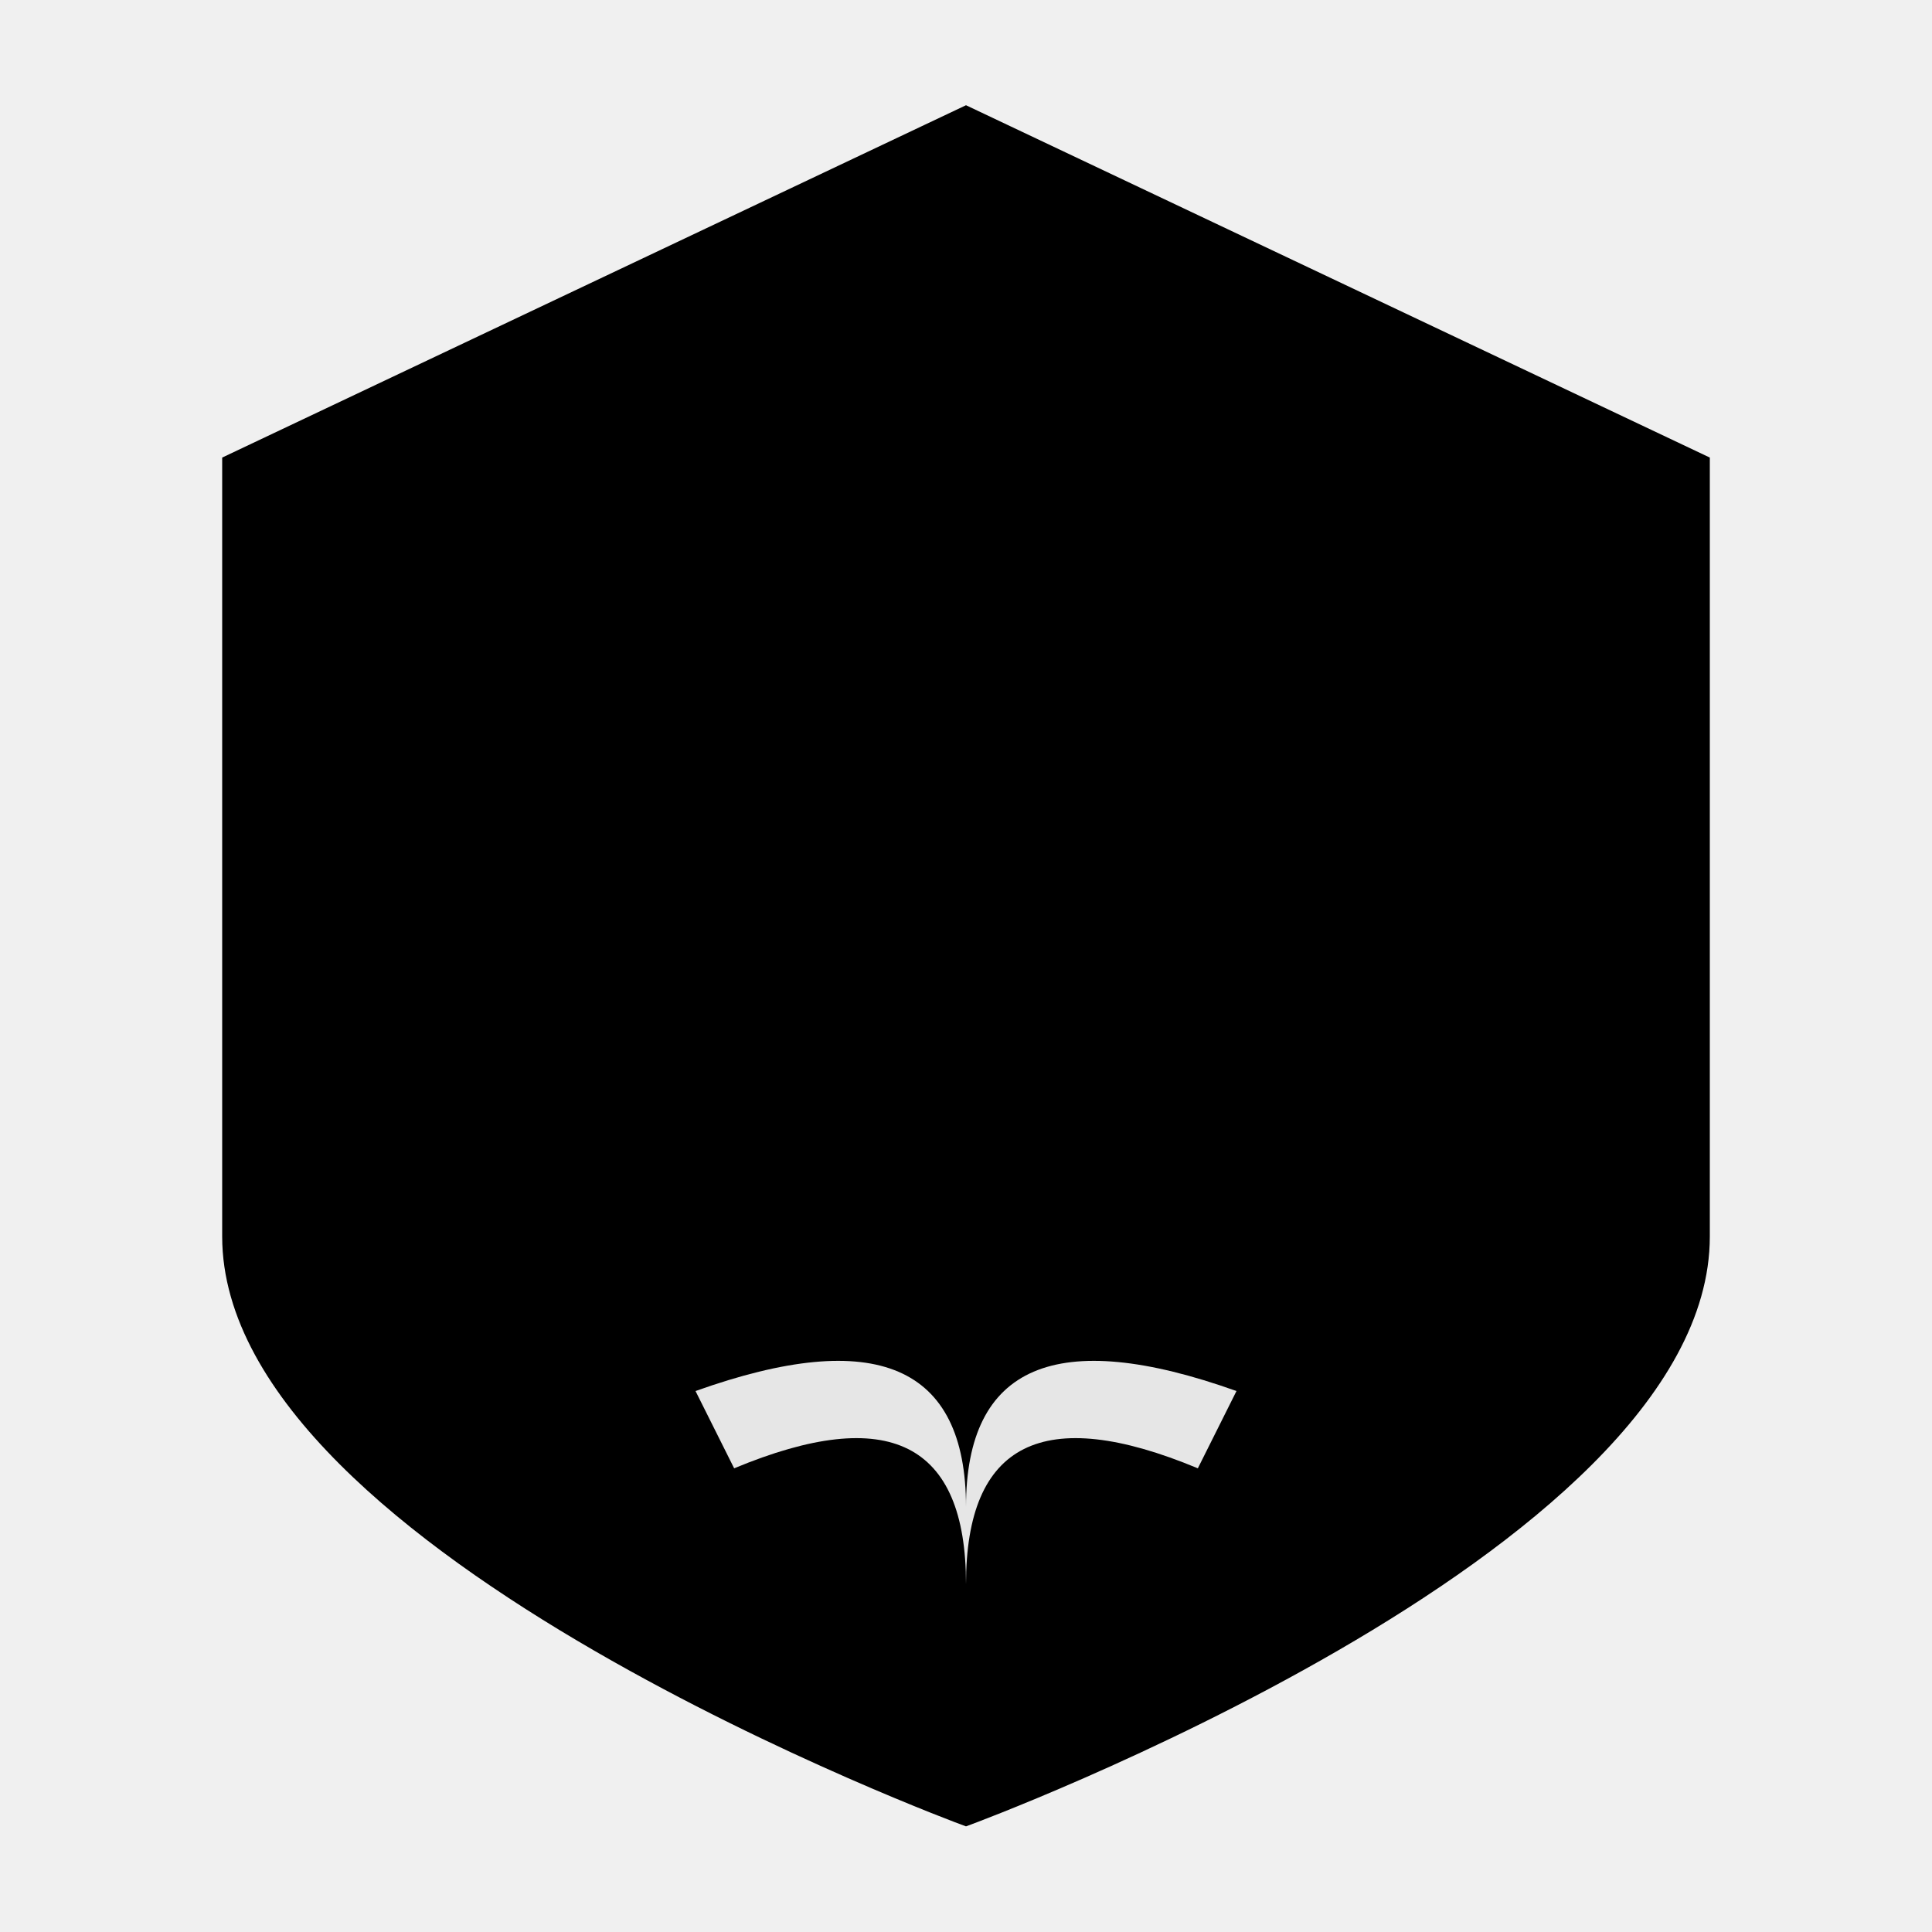
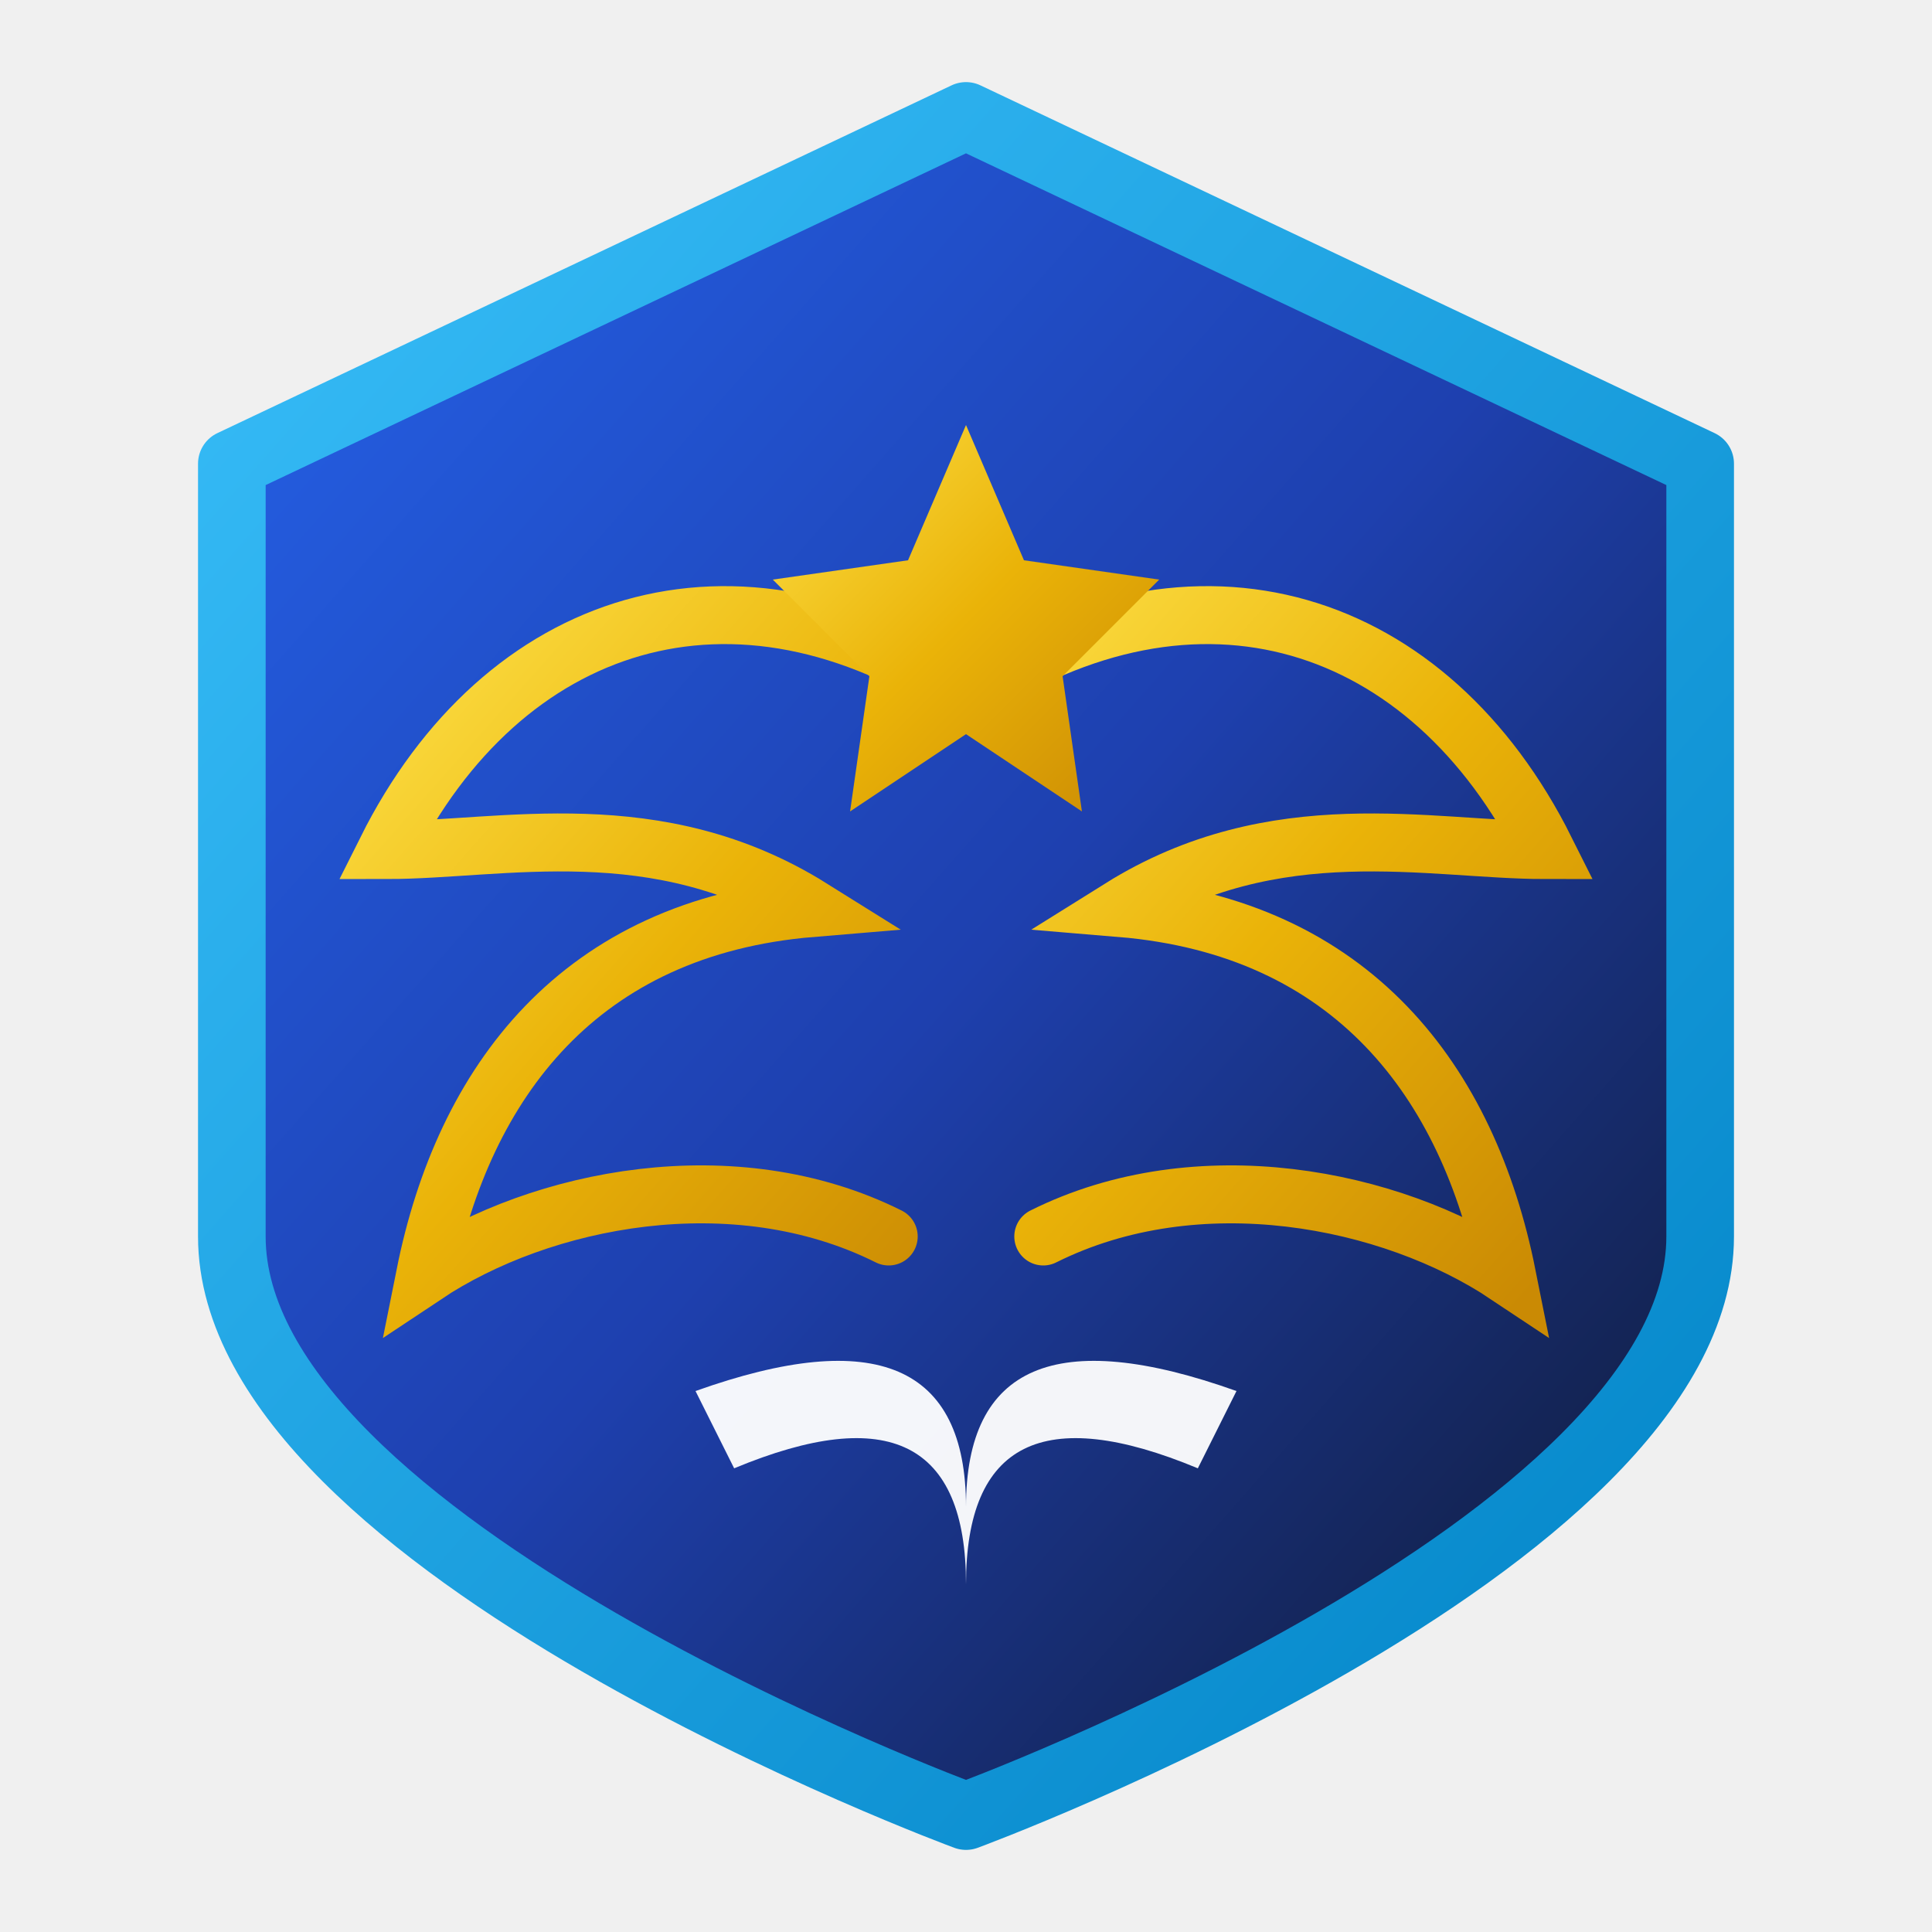
<svg xmlns="http://www.w3.org/2000/svg" width="120" height="120" viewBox="0 0 100 100" fill="none">
  <defs>
    <linearGradient id="shieldGrad" x1="0%" y1="0%" x2="100%" y2="100%">
-       <stop offset="0%" stopColor="#2563EB" />
-       <stop offset="50%" stopColor="#1E40AF" />
-       <stop offset="100%" stopColor="#0F172A" />
+       <stop offset="0%" stop-color="#2563EB" />
+       <stop offset="50%" stop-color="#1E40AF" />
+       <stop offset="100%" stop-color="#0F172A" />
    </linearGradient>
    <linearGradient id="goldGrad" x1="0%" y1="0%" x2="100%" y2="100%">
-       <stop offset="0%" stopColor="#FDE047" />
-       <stop offset="50%" stopColor="#EAB308" />
-       <stop offset="100%" stopColor="#CA8A04" />
+       <stop offset="0%" stop-color="#FDE047" />
+       <stop offset="50%" stop-color="#EAB308" />
+       <stop offset="100%" stop-color="#CA8A04" />
    </linearGradient>
    <linearGradient id="cyanGrad" x1="0%" y1="0%" x2="100%" y2="100%">
-       <stop offset="0%" stopColor="#38BDF8" />
-       <stop offset="100%" stopColor="#0284C7" />
+       <stop offset="0%" stop-color="#38BDF8" />
+       <stop offset="100%" stop-color="#0284C7" />
    </linearGradient>
  </defs>
-   <path d="M50 6 L88 24 L88 64 C88 80 50 94 50 94 C50 94 12 80 12 64 L12 24 Z" fill="url(#shieldGrad)" stroke="url(#cyanGrad)" strokeWidth="3.5" strokeLinejoin="round" />
-   <path d="M50 36 C38 28 26 32 20 44 C26 44 34 42 42 47 C30 48 24 56 22 66 C28 62 38 60 46 64" fill="none" stroke="url(#goldGrad)" strokeWidth="3" strokeLinecap="round" />
-   <path d="M50 36 C62 28 74 32 80 44 C74 44 66 42 58 47 C70 48 76 56 78 66 C72 62 62 60 54 64" fill="none" stroke="url(#goldGrad)" strokeWidth="3" strokeLinecap="round" />
+   <path d="M50 6 L88 24 L88 64 C88 80 50 94 50 94 C50 94 12 80 12 64 L12 24 Z" fill="url(#shieldGrad)" stroke="url(#cyanGrad)" stroke-width="3.5" stroke-linejoin="round" />
+   <path d="M50 36 C38 28 26 32 20 44 C26 44 34 42 42 47 C30 48 24 56 22 66 C28 62 38 60 46 64" fill="none" stroke="url(#goldGrad)" stroke-width="3" stroke-linecap="round" />
+   <path d="M50 36 C62 28 74 32 80 44 C74 44 66 42 58 47 C70 48 76 56 78 66 C72 62 62 60 54 64" fill="none" stroke="url(#goldGrad)" stroke-width="3" stroke-linecap="round" />
  <polygon points="50,22 53,29 60,30 55,35 56,42 50,38 44,42 45,35 40,30 47,29" fill="url(#goldGrad)" />
-   <path d="M36 72 Q50 67 50 78 Q50 67 64 72 L62 76 Q50 71 50 82 Q50 71 38 76 Z" fill="#FFFFFF" opacity="0.9" />
+   <path d="M36 72 Q50 67 50 78 Q50 67 64 72 L62 76 Q50 71 50 82 Q50 71 38 76 Z" fill="#FFFFFF" opacity="0.95" />
</svg>
